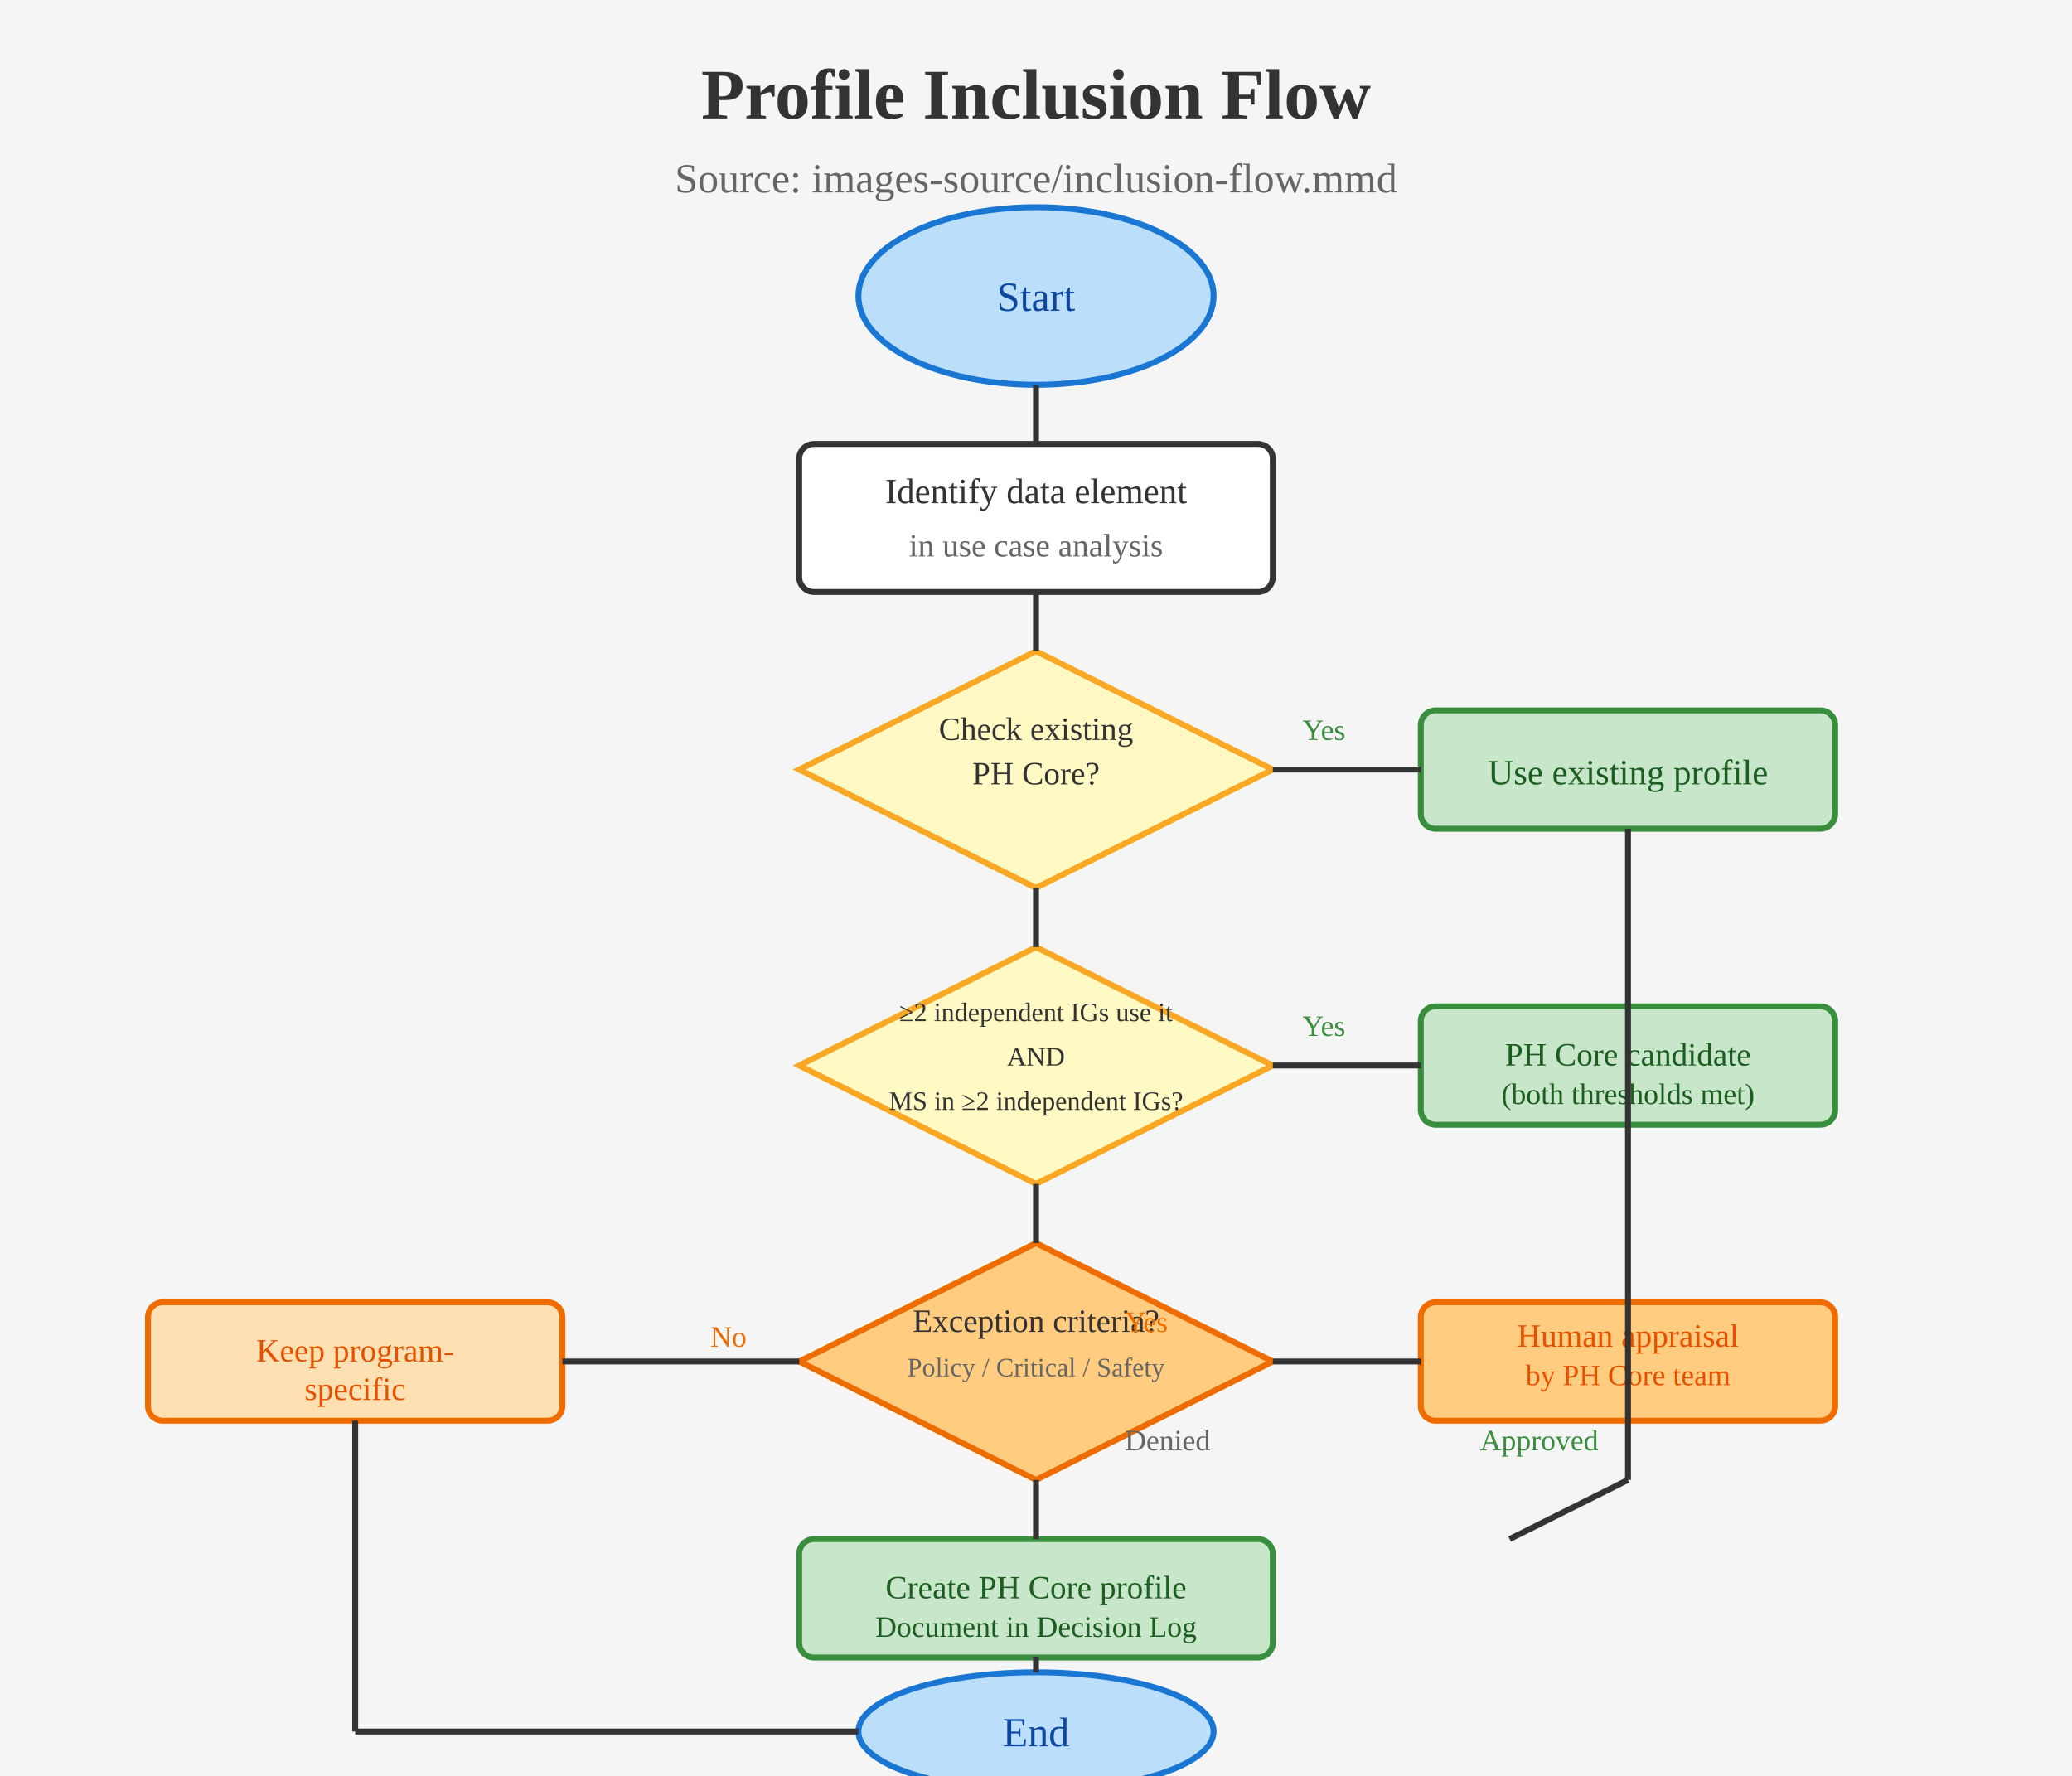
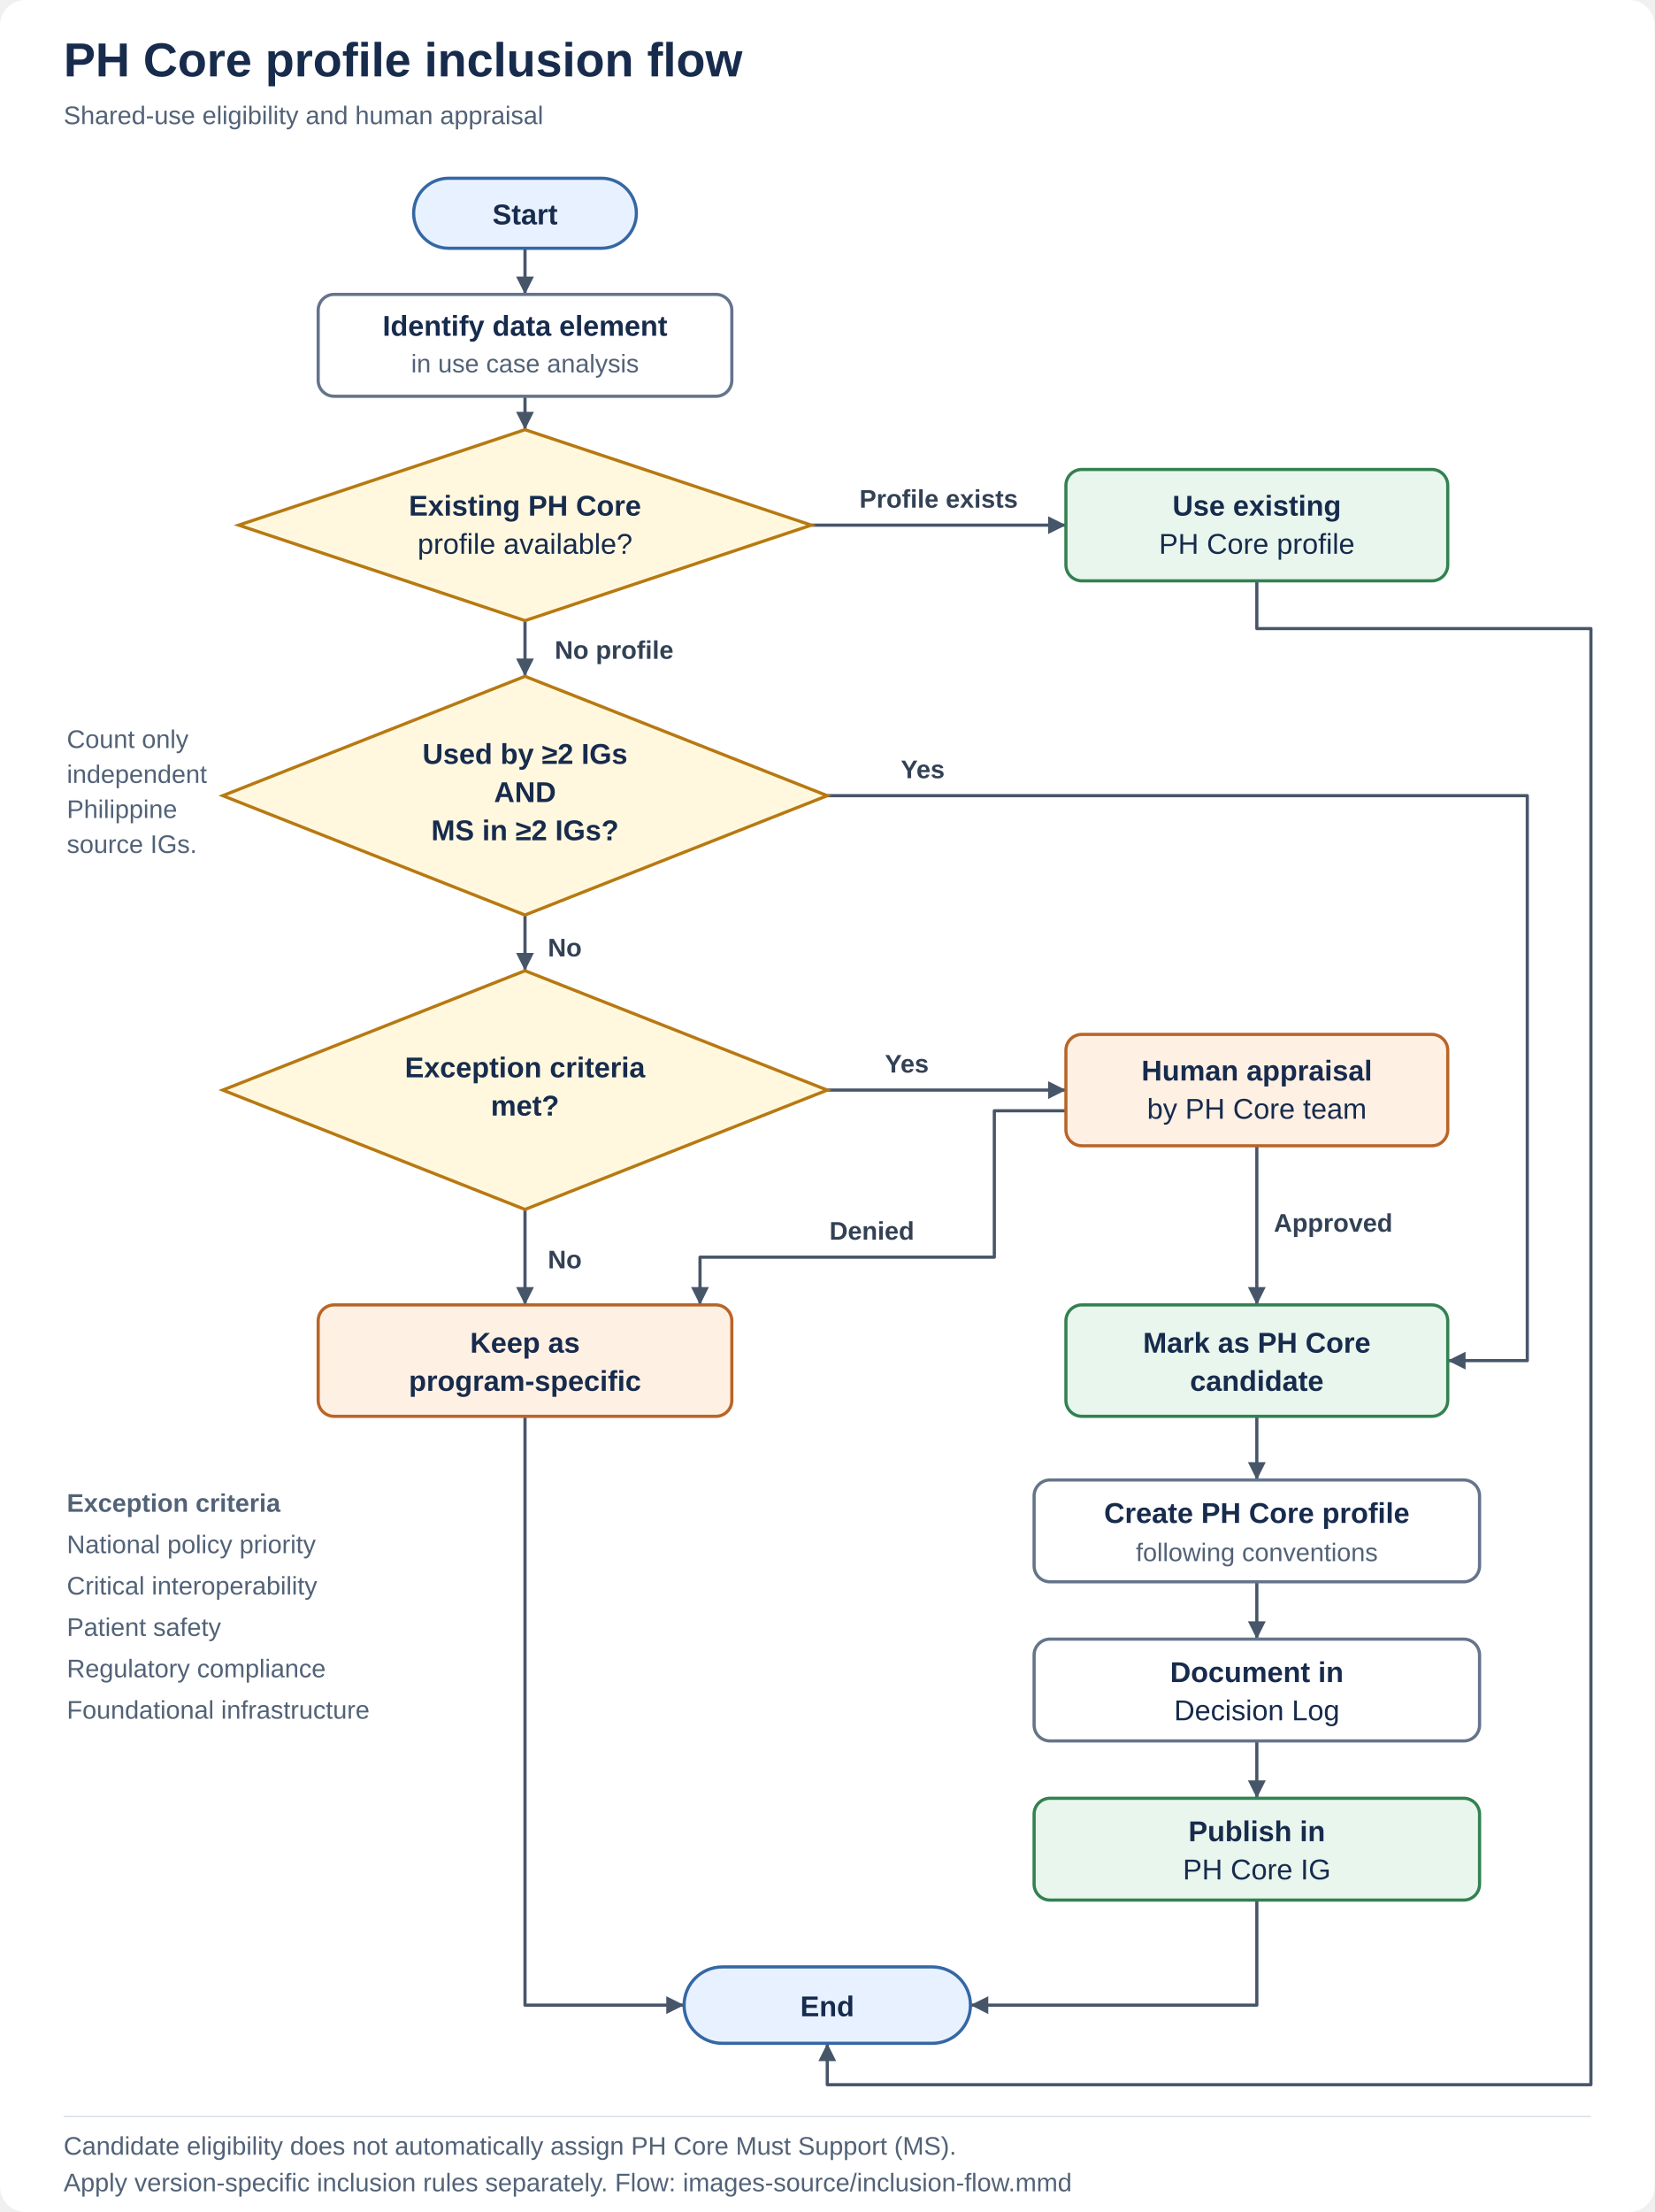
- <svg xmlns="http://www.w3.org/2000/svg" width="700" height="600" viewBox="0 0 700 600">
-   <rect width="700" height="600" fill="#f5f5f5" />
-   <text x="350" y="40" text-anchor="middle" font-size="24" font-weight="bold" fill="#333">Profile Inclusion Flow</text>
-   <text x="350" y="65" text-anchor="middle" font-size="14" fill="#666">Source: images-source/inclusion-flow.mmd</text>
-   <ellipse cx="350" cy="100" rx="60" ry="30" fill="#bbdefb" stroke="#1976d2" stroke-width="2" />
-   <text x="350" y="105" text-anchor="middle" font-size="14" fill="#0d47a1">Start</text>
-   <rect x="270" y="150" width="160" height="50" fill="white" stroke="#333" stroke-width="2" rx="5" />
-   <text x="350" y="170" text-anchor="middle" font-size="12" fill="#333">Identify data element</text>
-   <text x="350" y="188" text-anchor="middle" font-size="11" fill="#666">in use case analysis</text>
-   <polygon points="350,220 430,260 350,300 270,260" fill="#fff9c4" stroke="#f9a825" stroke-width="2" />
-   <text x="350" y="250" text-anchor="middle" font-size="11" fill="#333">Check existing</text>
-   <text x="350" y="265" text-anchor="middle" font-size="11" fill="#333">PH Core?</text>
-   <rect x="480" y="240" width="140" height="40" fill="#c8e6c9" stroke="#388e3c" stroke-width="2" rx="5" />
-   <text x="550" y="265" text-anchor="middle" font-size="12" fill="#1b5e20">Use existing profile</text>
-   <polygon points="350,320 430,360 350,400 270,360" fill="#fff9c4" stroke="#f9a825" stroke-width="2" />
-   <text x="350" y="345" text-anchor="middle" font-size="9" fill="#333">≥2 independent IGs use it</text>
-   <text x="350" y="360" text-anchor="middle" font-size="9" fill="#333">AND</text>
-   <text x="350" y="375" text-anchor="middle" font-size="9" fill="#333">MS in ≥2 independent IGs?</text>
-   <rect x="480" y="340" width="140" height="40" fill="#c8e6c9" stroke="#388e3c" stroke-width="2" rx="5" />
-   <text x="550" y="360" text-anchor="middle" font-size="11" fill="#1b5e20">PH Core candidate</text>
-   <text x="550" y="373" text-anchor="middle" font-size="10" fill="#1b5e20">(both thresholds met)</text>
-   <polygon points="350,420 430,460 350,500 270,460" fill="#ffcc80" stroke="#ef6c00" stroke-width="2" />
-   <text x="350" y="450" text-anchor="middle" font-size="11" fill="#333">Exception criteria?</text>
-   <text x="350" y="465" text-anchor="middle" font-size="9" fill="#666">Policy / Critical / Safety</text>
-   <rect x="480" y="440" width="140" height="40" fill="#ffcc80" stroke="#ef6c00" stroke-width="2" rx="5" />
-   <text x="550" y="455" text-anchor="middle" font-size="11" fill="#e65100">Human appraisal</text>
-   <text x="550" y="468" text-anchor="middle" font-size="10" fill="#e65100">by PH Core team</text>
-   <rect x="50" y="440" width="140" height="40" fill="#ffe0b2" stroke="#ef6c00" stroke-width="2" rx="5" />
-   <text x="120" y="460" text-anchor="middle" font-size="11" fill="#e65100">Keep program-</text>
-   <text x="120" y="473" text-anchor="middle" font-size="11" fill="#e65100">specific</text>
-   <rect x="270" y="520" width="160" height="40" fill="#c8e6c9" stroke="#388e3c" stroke-width="2" rx="5" />
-   <text x="350" y="540" text-anchor="middle" font-size="11" fill="#1b5e20">Create PH Core profile</text>
-   <text x="350" y="553" text-anchor="middle" font-size="10" fill="#1b5e20">Document in Decision Log</text>
-   <ellipse cx="350" cy="585" rx="60" ry="20" fill="#bbdefb" stroke="#1976d2" stroke-width="2" />
-   <text x="350" y="590" text-anchor="middle" font-size="14" fill="#0d47a1">End</text>
-   <line x1="350" y1="130" x2="350" y2="150" stroke="#333" stroke-width="2" />
-   <line x1="350" y1="200" x2="350" y2="220" stroke="#333" stroke-width="2" />
-   <line x1="430" y1="260" x2="480" y2="260" stroke="#333" stroke-width="2" />
-   <line x1="550" y1="280" x2="550" y2="500" stroke="#333" stroke-width="2" />
-   <line x1="550" y1="500" x2="510" y2="520" stroke="#333" stroke-width="2" />
-   <line x1="350" y1="300" x2="350" y2="320" stroke="#333" stroke-width="2" />
-   <line x1="430" y1="360" x2="480" y2="360" stroke="#333" stroke-width="2" />
-   <line x1="350" y1="400" x2="350" y2="420" stroke="#333" stroke-width="2" />
-   <line x1="270" y1="460" x2="190" y2="460" stroke="#333" stroke-width="2" />
-   <line x1="430" y1="460" x2="480" y2="460" stroke="#333" stroke-width="2" />
-   <line x1="120" y1="480" x2="120" y2="585" stroke="#333" stroke-width="2" />
-   <line x1="120" y1="585" x2="290" y2="585" stroke="#333" stroke-width="2" />
-   <line x1="350" y1="500" x2="350" y2="520" stroke="#333" stroke-width="2" />
-   <line x1="350" y1="560" x2="350" y2="565" stroke="#333" stroke-width="2" />
-   <text x="440" y="250" font-size="10" fill="#388e3c">Yes</text>
-   <text x="440" y="350" font-size="10" fill="#388e3c">Yes</text>
-   <text x="380" y="450" font-size="10" fill="#ef6c00">Yes</text>
-   <text x="240" y="455" font-size="10" fill="#ef6c00">No</text>
-   <text x="380" y="490" font-size="10" fill="#666">Denied</text>
-   <text x="500" y="490" font-size="10" fill="#388e3c">Approved</text>
+ <svg xmlns="http://www.w3.org/2000/svg" width="1040" height="1390" viewBox="0 0 1040 1390" role="img" aria-labelledby="title description">
+   <defs>
+     <marker id="arrow" viewBox="0 0 10 10" refX="9" refY="5" markerWidth="7" markerHeight="7" orient="auto">
+       <path d="M 1 1 L 9 5 L 1 9 Z" fill="#475569" />
+     </marker>
+     <style>
+       text { font-family: Arial, Helvetica, sans-serif; fill: #172b4d; text-anchor: middle; font-size: 18px; }
+       .heading { font-size: 30px; font-weight: 700; text-anchor: start; }
+       .subtitle, .note { font-size: 16px; fill: #526277; text-anchor: start; }
+       .node { stroke-width: 2; }
+       .process { fill: #fff; stroke: #64748b; }
+       .decision { fill: #fff8df; stroke: #b77912; }
+       .terminal { fill: #e8f1ff; stroke: #3567a5; }
+       .candidate { fill: #e9f6ed; stroke: #338151; }
+       .review { fill: #fff0e4; stroke: #b96528; }
+       .strong { font-weight: 700; }
+       .detail { font-size: 16px; fill: #526277; }
+       .edge { fill: none; stroke: #475569; stroke-width: 2; stroke-linejoin: round; marker-end: url(#arrow); }
+       .label { font-size: 16px; font-weight: 700; fill: #334155; paint-order: stroke; stroke: #fff; stroke-width: 7; stroke-linejoin: round; }
+     </style>
+   </defs>
+   <rect width="1040" height="1390" rx="16" fill="#fff" />
+   <text x="40" y="48" class="heading">PH Core profile inclusion flow</text>
+   <text x="40" y="78" class="subtitle">Shared-use eligibility and human appraisal</text>
+   <g aria-label="Flow connections">
+     <path class="edge" d="M 330 156 V 185" />
+     <path class="edge" d="M 330 249 V 270" />
+     <path class="edge" d="M 510 330 H 670" />
+     <path class="edge" d="M 330 390 V 425" />
+     <path class="edge" d="M 520 500 H 960 V 855 H 910" />
+     <path class="edge" d="M 330 575 V 610" />
+     <path class="edge" d="M 520 685 H 670" />
+     <path class="edge" d="M 330 760 V 820" />
+     <path class="edge" d="M 790 720 V 820" />
+     <path class="edge" d="M 670 698 H 625 V 790 H 440 V 820" />
+     <path class="edge" d="M 790 890 V 930" />
+     <path class="edge" d="M 790 994 V 1030" />
+     <path class="edge" d="M 790 1094 V 1130" />
+     <path class="edge" d="M 790 1194 V 1260 H 610" />
+     <path class="edge" d="M 330 890 V 1260 H 430" />
+     <path class="edge" d="M 790 365 V 395 H 1000 V 1310 H 520 V 1284" />
+   </g>
+   <g aria-label="Start and identify">
+     <rect class="node terminal" x="260" y="112" width="140" height="44" rx="22" />
+     <text x="330" y="141" class="strong">Start</text>
+     <rect class="node process" x="200" y="185" width="260" height="64" rx="10" />
+     <text x="330" y="211" class="strong">Identify data element</text>
+     <text x="330" y="234" class="detail">in use case analysis</text>
+   </g>
+   <g aria-label="Reuse an existing profile">
+     <path class="node decision" d="M 330 270 L 510 330 L 330 390 L 150 330 Z" />
+     <text x="330" y="324" class="strong">Existing PH Core</text>
+     <text x="330" y="348">profile available?</text>
+     <rect class="node candidate" x="670" y="295" width="240" height="70" rx="10" />
+     <text x="790" y="324" class="strong">Use existing</text>
+     <text x="790" y="348">PH Core profile</text>
+   </g>
+   <g aria-label="Shared-use eligibility">
+     <path class="node decision" d="M 330 425 L 520 500 L 330 575 L 140 500 Z" />
+     <text x="330" y="480" class="strong">Used by ≥2 IGs</text>
+     <text x="330" y="504" class="strong">AND</text>
+     <text x="330" y="528" class="strong">MS in ≥2 IGs?</text>
+     <text x="42" y="470" class="note">Count only</text>
+     <text x="42" y="492" class="note">independent</text>
+     <text x="42" y="514" class="note">Philippine</text>
+     <text x="42" y="536" class="note">source IGs.</text>
+   </g>
+   <g aria-label="Exception review">
+     <path class="node decision" d="M 330 610 L 520 685 L 330 760 L 140 685 Z" />
+     <text x="330" y="677" class="strong">Exception criteria</text>
+     <text x="330" y="701" class="strong">met?</text>
+     <rect class="node review" x="670" y="650" width="240" height="70" rx="10" />
+     <text x="790" y="679" class="strong">Human appraisal</text>
+     <text x="790" y="703">by PH Core team</text>
+     <text x="42" y="950" class="note strong">Exception criteria</text>
+     <text x="42" y="976" class="note">National policy priority</text>
+     <text x="42" y="1002" class="note">Critical interoperability</text>
+     <text x="42" y="1028" class="note">Patient safety</text>
+     <text x="42" y="1054" class="note">Regulatory compliance</text>
+     <text x="42" y="1080" class="note">Foundational infrastructure</text>
+   </g>
+   <g aria-label="Outcomes and publication">
+     <rect class="node review" x="200" y="820" width="260" height="70" rx="10" />
+     <text x="330" y="850" class="strong">Keep as</text>
+     <text x="330" y="874" class="strong">program-specific</text>
+     <rect class="node candidate" x="670" y="820" width="240" height="70" rx="10" />
+     <text x="790" y="850" class="strong">Mark as PH Core</text>
+     <text x="790" y="874" class="strong">candidate</text>
+     <rect class="node process" x="650" y="930" width="280" height="64" rx="10" />
+     <text x="790" y="957" class="strong">Create PH Core profile</text>
+     <text x="790" y="981" class="detail">following conventions</text>
+     <rect class="node process" x="650" y="1030" width="280" height="64" rx="10" />
+     <text x="790" y="1057" class="strong">Document in</text>
+     <text x="790" y="1081">Decision Log</text>
+     <rect class="node candidate" x="650" y="1130" width="280" height="64" rx="10" />
+     <text x="790" y="1157" class="strong">Publish in</text>
+     <text x="790" y="1181">PH Core IG</text>
+     <rect class="node terminal" x="430" y="1236" width="180" height="48" rx="24" />
+     <text x="520" y="1267" class="strong">End</text>
+   </g>
+   <g aria-label="Branch labels">
+     <text x="590" y="319" class="label">Profile exists</text>
+     <text x="386" y="414" class="label">No profile</text>
+     <text x="580" y="489" class="label">Yes</text>
+     <text x="355" y="601" class="label">No</text>
+     <text x="570" y="674" class="label">Yes</text>
+     <text x="355" y="797" class="label">No</text>
+     <text x="838" y="774" class="label">Approved</text>
+     <text x="548" y="779" class="label">Denied</text>
+   </g>
+   <path d="M 40 1330 H 1000" stroke="#dce3eb" />
+   <text x="40" y="1354" class="note">Candidate eligibility does not automatically assign PH Core Must Support (MS).</text>
+   <text x="40" y="1377" class="note">Apply version-specific inclusion rules separately. Flow: images-source/inclusion-flow.mmd</text>
</svg>
